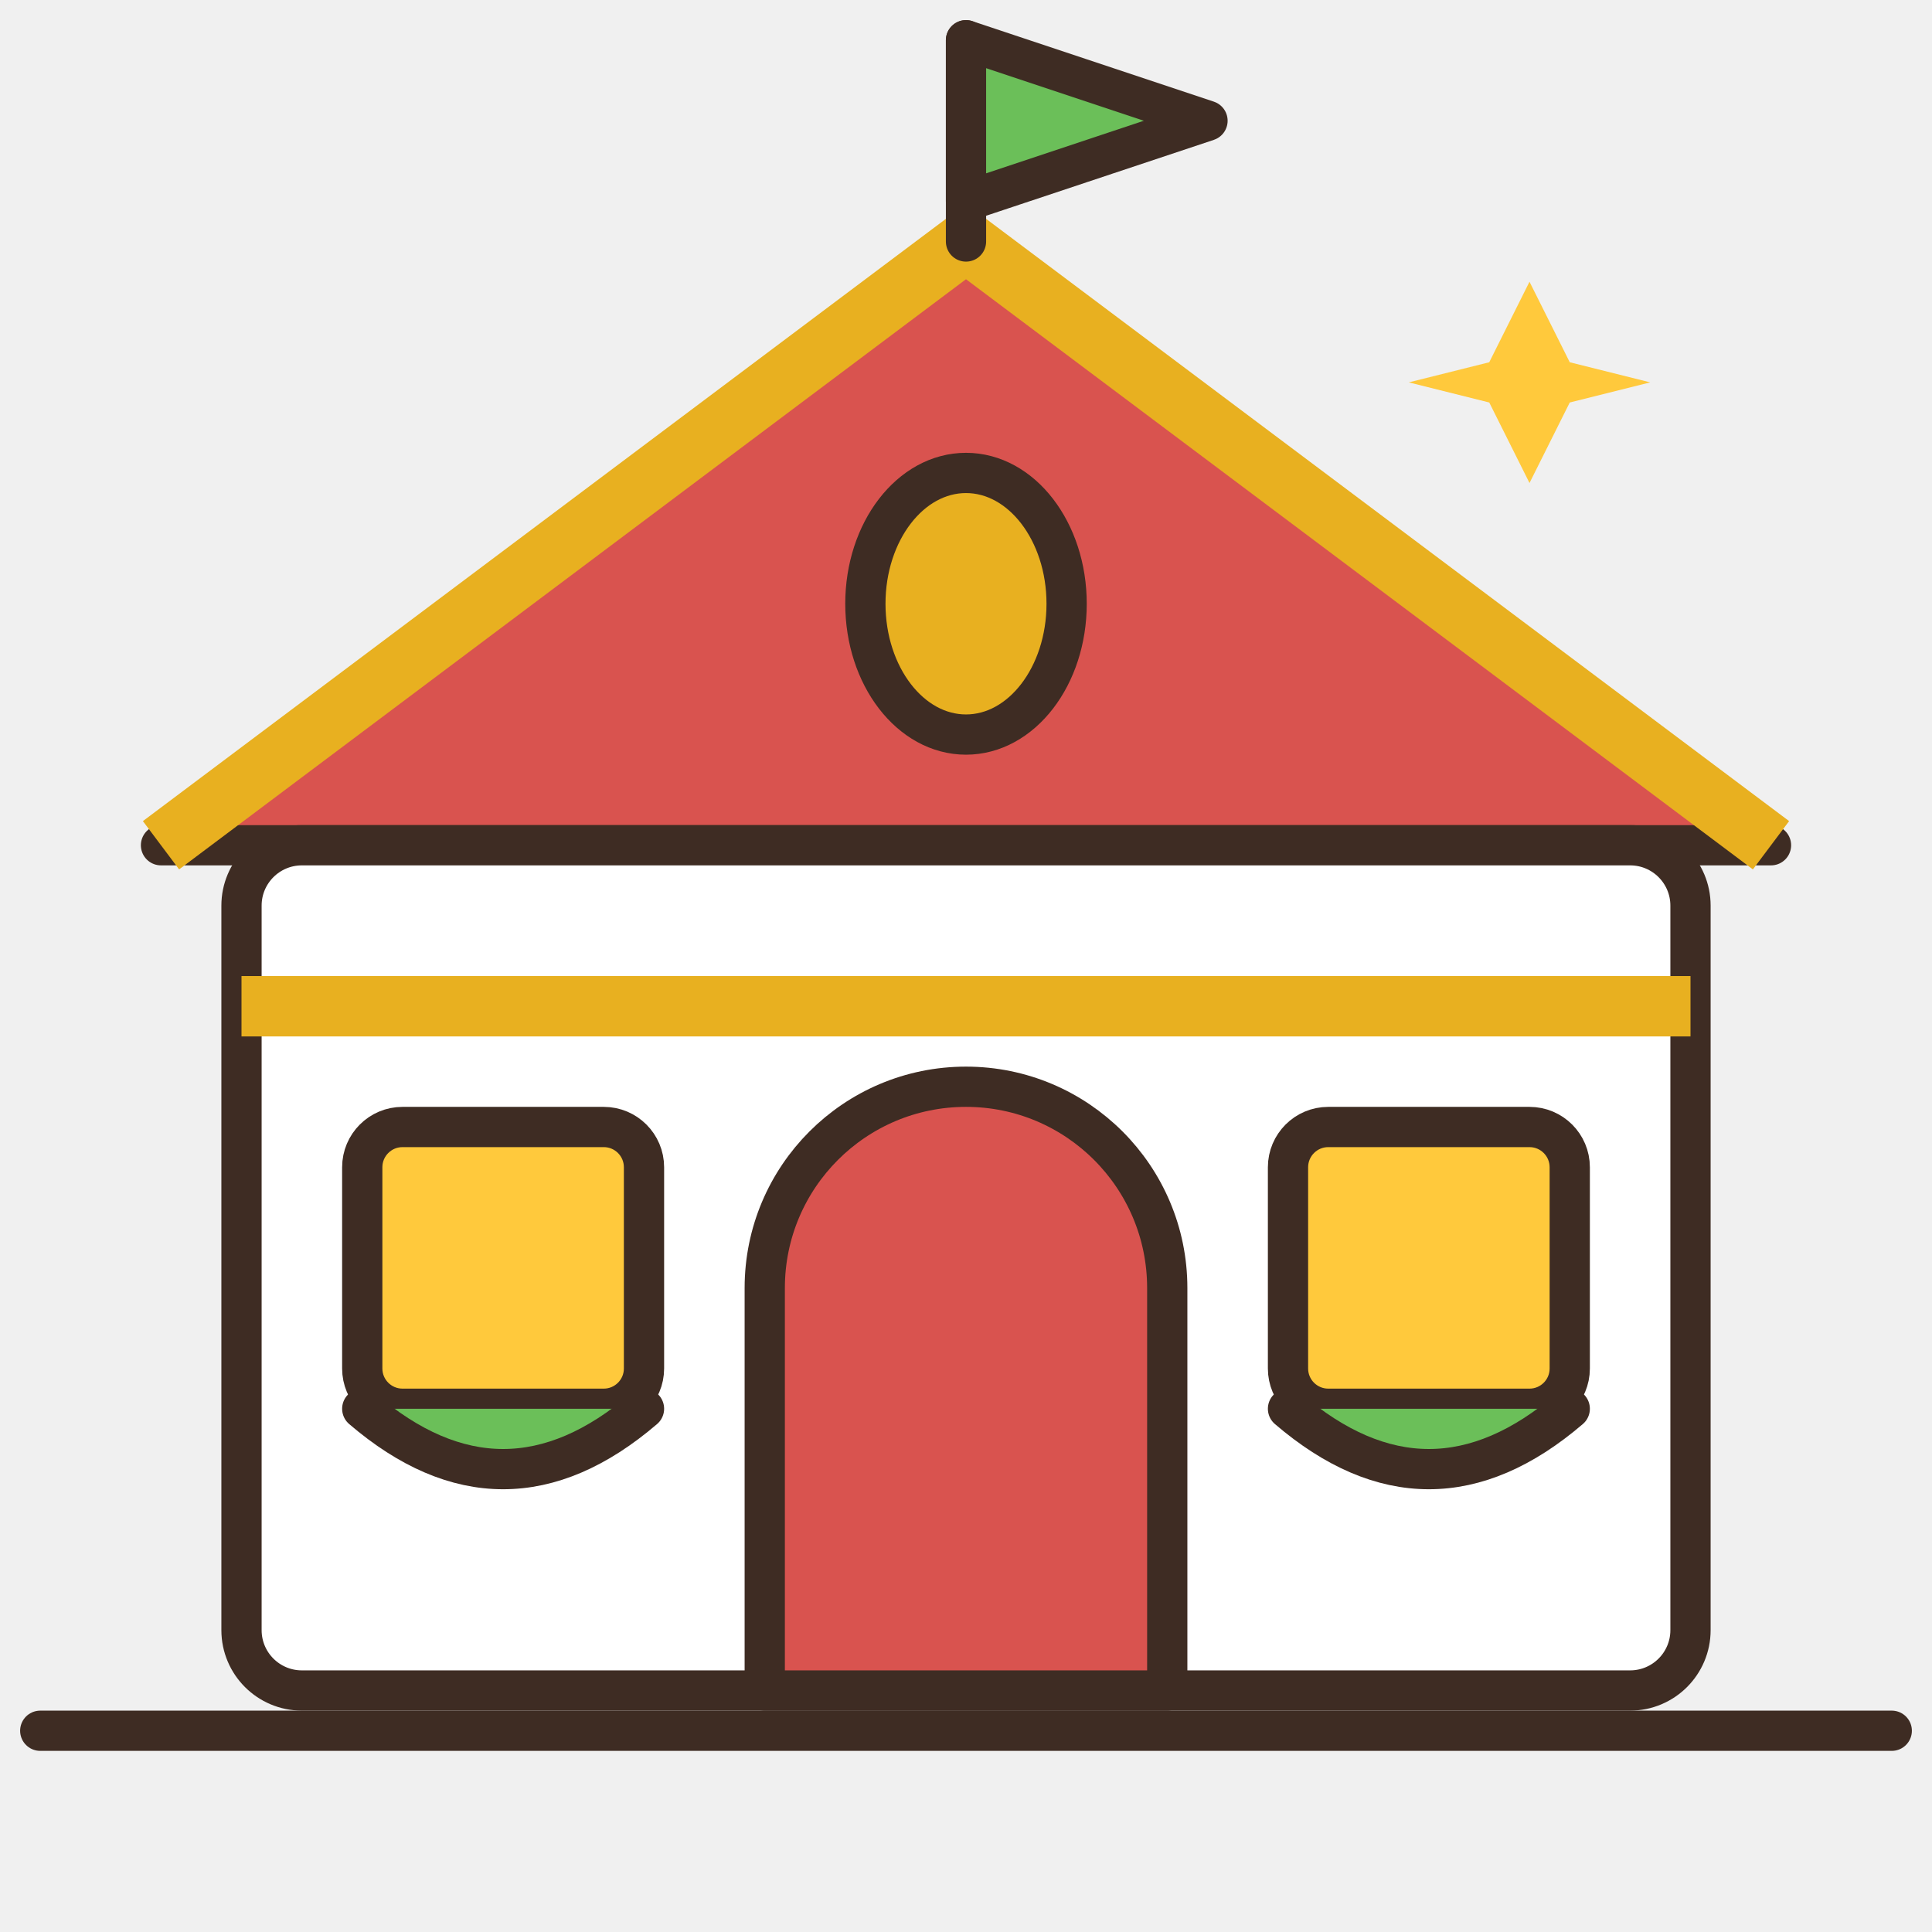
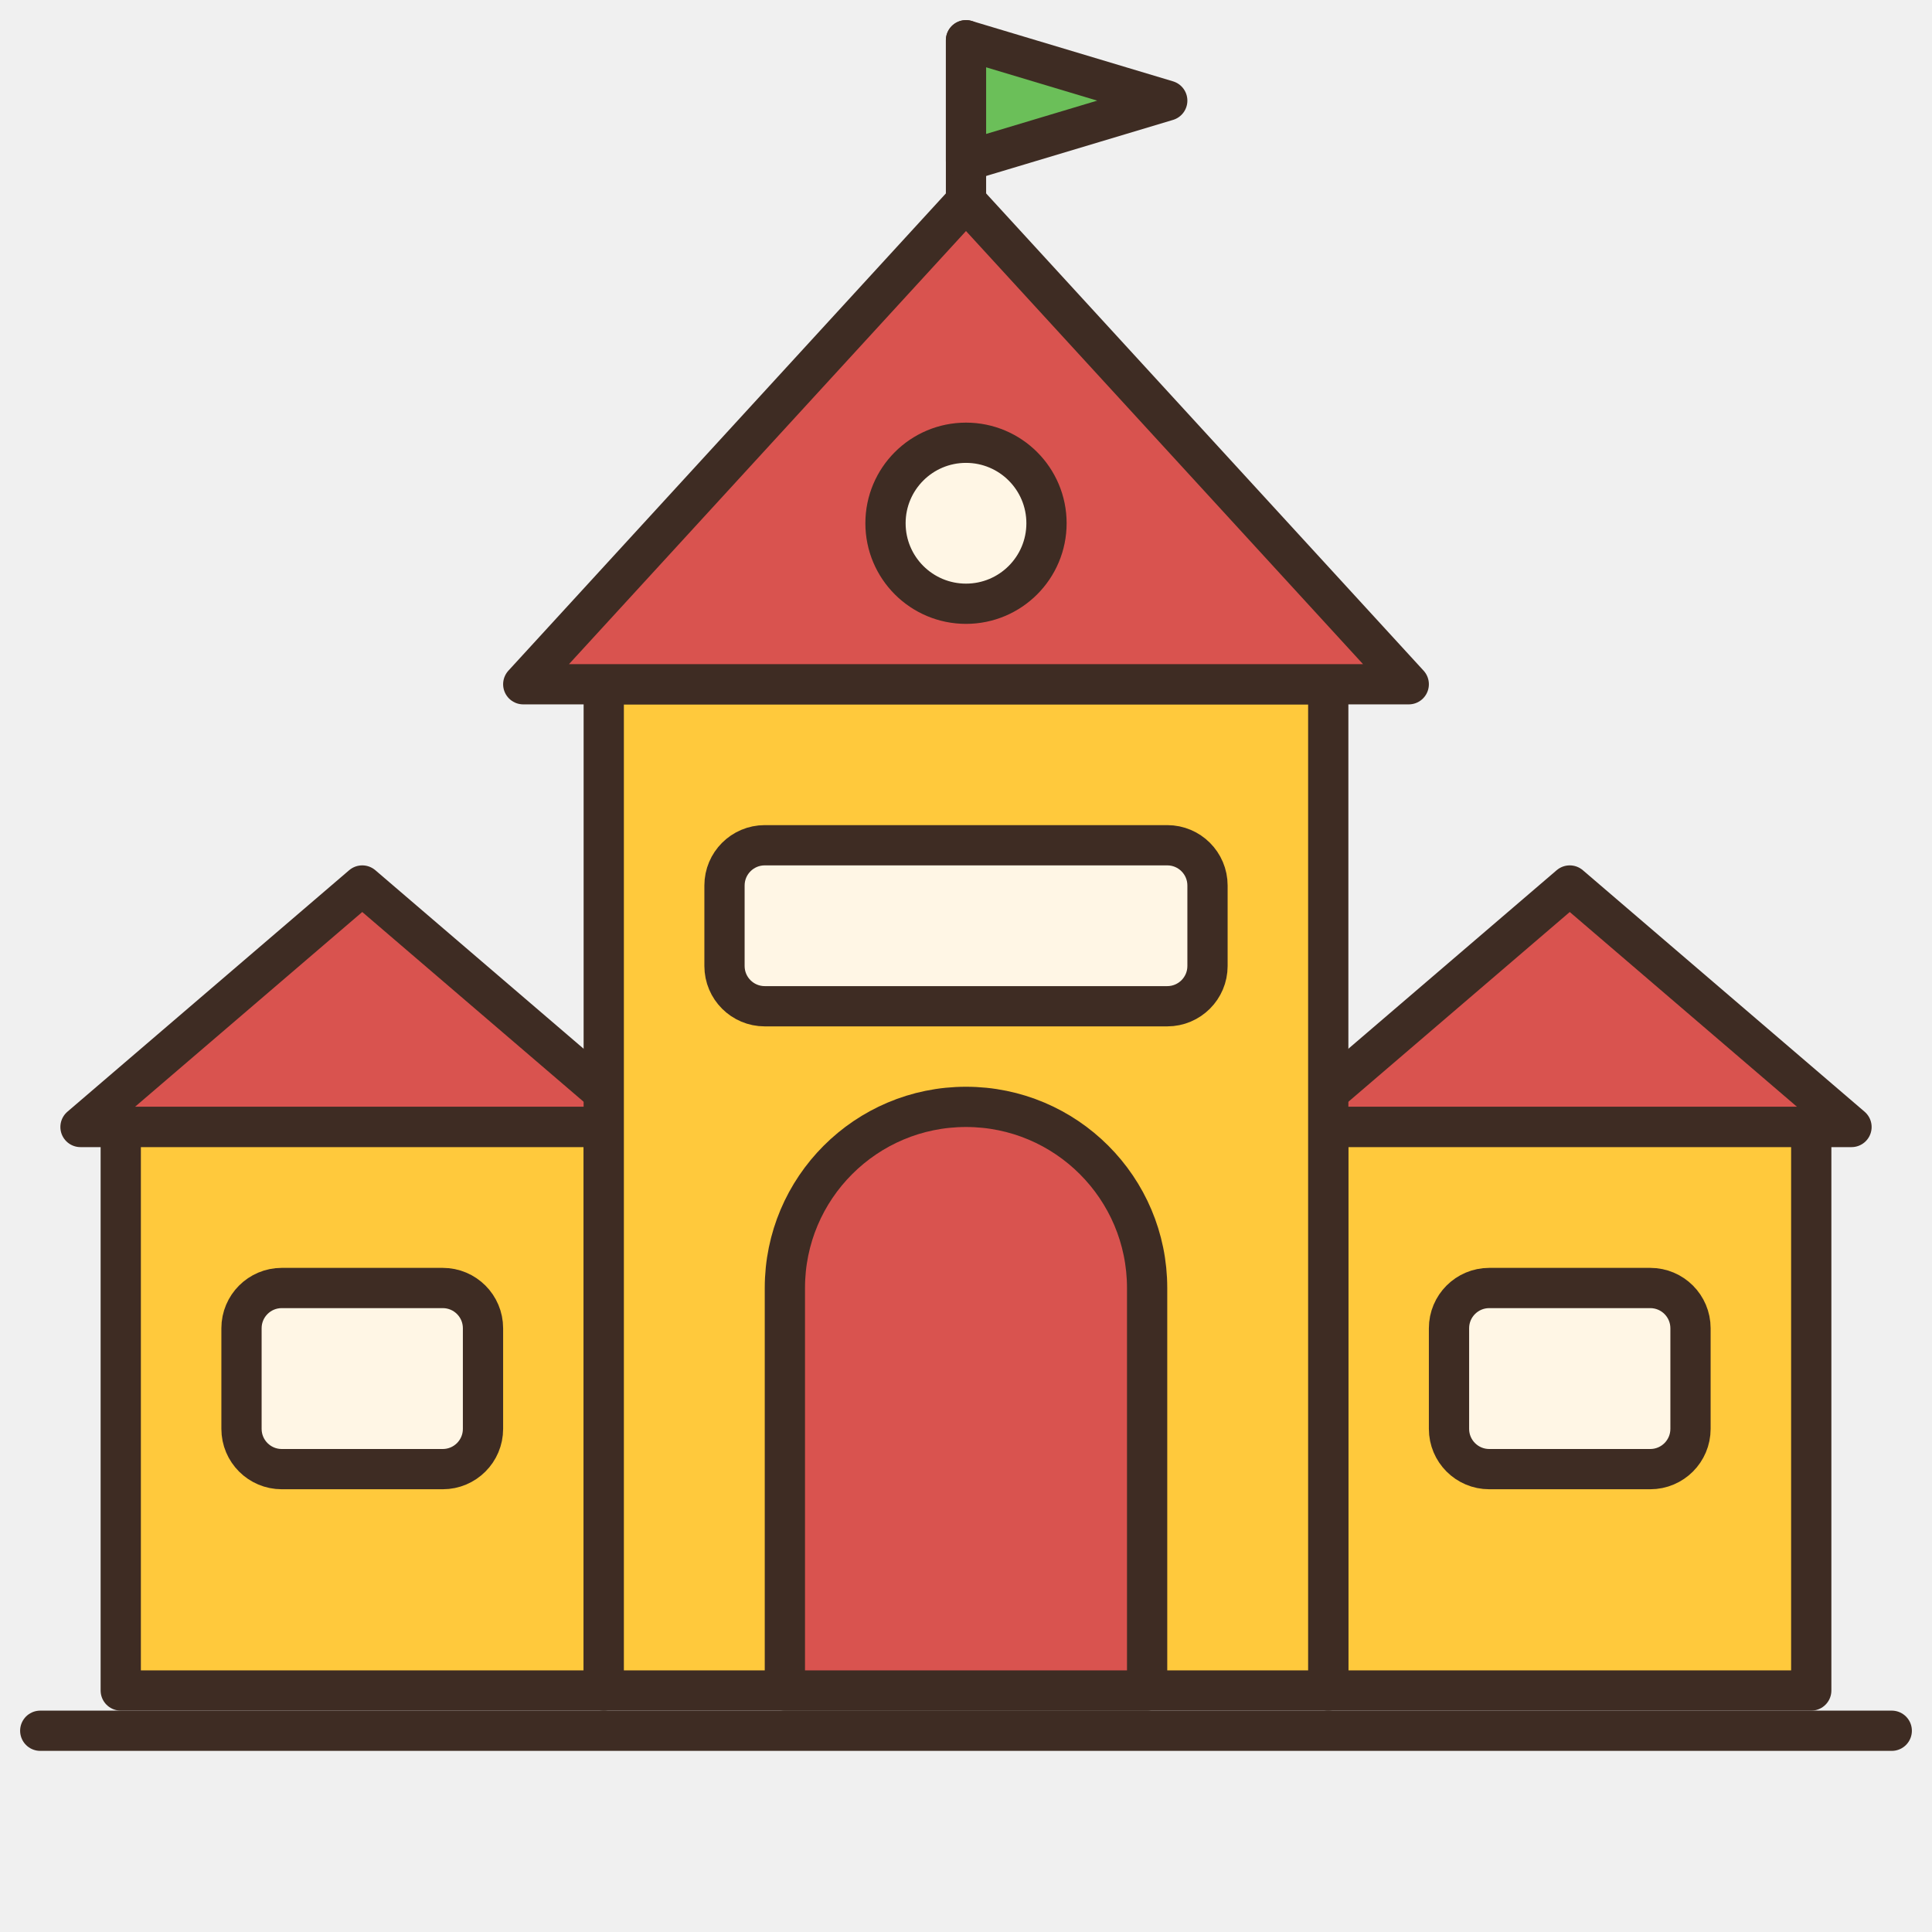
<svg xmlns="http://www.w3.org/2000/svg" viewBox="0 0 96 96" width="96" height="96">
-   <path d="M8 42 L48 12 L88 42Z" fill="#D9534F" stroke="#3E2C23" stroke-width="2" stroke-linejoin="round" stroke-linecap="round" />
-   <path d="M8 42 L48 12 L88 42" fill="none" stroke="#E8B020" stroke-width="3" stroke-linejoin="round" />
-   <path d="M48 12 V2" stroke="#3E2C23" stroke-width="2" stroke-linejoin="round" stroke-linecap="round" />
-   <path d="M48 2 l12 4 -12 4z" fill="#6BBF59" stroke="#3E2C23" stroke-width="2" stroke-linejoin="round" stroke-linecap="round" />
-   <rect x="12" y="42" width="72" height="42" rx="3" fill="#FFFFFF" stroke="#3E2C23" stroke-width="2" stroke-linejoin="round" stroke-linecap="round" />
-   <path d="M12 50 h72" stroke="#E8B020" stroke-width="3" />
-   <path d="M38 84 v-20 a10 10 0 0 1 20 0 v20z" fill="#D9534F" stroke="#3E2C23" stroke-width="2" stroke-linejoin="round" stroke-linecap="round" />
-   <rect x="18" y="56" width="14" height="14" rx="2" fill="#FFC93C" stroke="#3E2C23" stroke-width="2" stroke-linejoin="round" stroke-linecap="round" />
-   <rect x="64" y="56" width="14" height="14" rx="2" fill="#FFC93C" stroke="#3E2C23" stroke-width="2" stroke-linejoin="round" stroke-linecap="round" />
-   <ellipse cx="48" cy="30" rx="5" ry="6.5" fill="#E8B020" stroke="#3E2C23" stroke-width="2" stroke-linejoin="round" stroke-linecap="round" />
-   <path d="M18 70 q7 6 14 0 M64 70 q7 6 14 0" fill="#6BBF59" stroke="#3E2C23" stroke-width="2" stroke-linejoin="round" stroke-linecap="round" />
-   <path d="M76 14 l2 4 4 1 -4 1 -2 4 -2-4 -4-1 4-1z" fill="#FFC93C" />
+   <path d="M4 56 L18 44 L32 56Z M64 56 L78 44 L92 56Z" fill="#D9534F" stroke="#3E2C23" stroke-width="2" stroke-linejoin="round" stroke-linecap="round" />
+   <rect x="6" y="56" width="24" height="28" fill="#FFC93C" stroke="#3E2C23" stroke-width="2" stroke-linejoin="round" stroke-linecap="round" />
+   <rect x="66" y="56" width="24" height="28" fill="#FFC93C" stroke="#3E2C23" stroke-width="2" stroke-linejoin="round" stroke-linecap="round" />
+   <rect x="30" y="34" width="36" height="50" fill="#FFC93C" stroke="#3E2C23" stroke-width="2" stroke-linejoin="round" stroke-linecap="round" />
+   <path d="M26 34 L48 10 L70 34Z" fill="#D9534F" stroke="#3E2C23" stroke-width="2" stroke-linejoin="round" stroke-linecap="round" />
+   <path d="M48 10 V2" stroke="#3E2C23" stroke-width="2" stroke-linejoin="round" stroke-linecap="round" />
+   <path d="M48 2 l10 3 l-10 3z" fill="#6BBF59" stroke="#3E2C23" stroke-width="2" stroke-linejoin="round" stroke-linecap="round" />
+   <circle cx="48" cy="26" r="4" fill="#FFF6E5" stroke="#3E2C23" stroke-width="2" stroke-linejoin="round" stroke-linecap="round" />
+   <path d="M39 84 V64 a9 9 0 0 1 18 0 V84z" fill="#D9534F" stroke="#3E2C23" stroke-width="2" stroke-linejoin="round" stroke-linecap="round" />
+   <rect x="12" y="64" width="12" height="9" rx="2" fill="#FFF6E5" stroke="#3E2C23" stroke-width="2" stroke-linejoin="round" stroke-linecap="round" />
+   <rect x="72" y="64" width="12" height="9" rx="2" fill="#FFF6E5" stroke="#3E2C23" stroke-width="2" stroke-linejoin="round" stroke-linecap="round" />
+   <rect x="36" y="42" width="24" height="8" rx="2" fill="#FFF6E5" stroke="#3E2C23" stroke-width="2" stroke-linejoin="round" stroke-linecap="round" />
  <path d="M2 86 h92" stroke="#3E2C23" stroke-width="2" stroke-linejoin="round" stroke-linecap="round" />
</svg>
